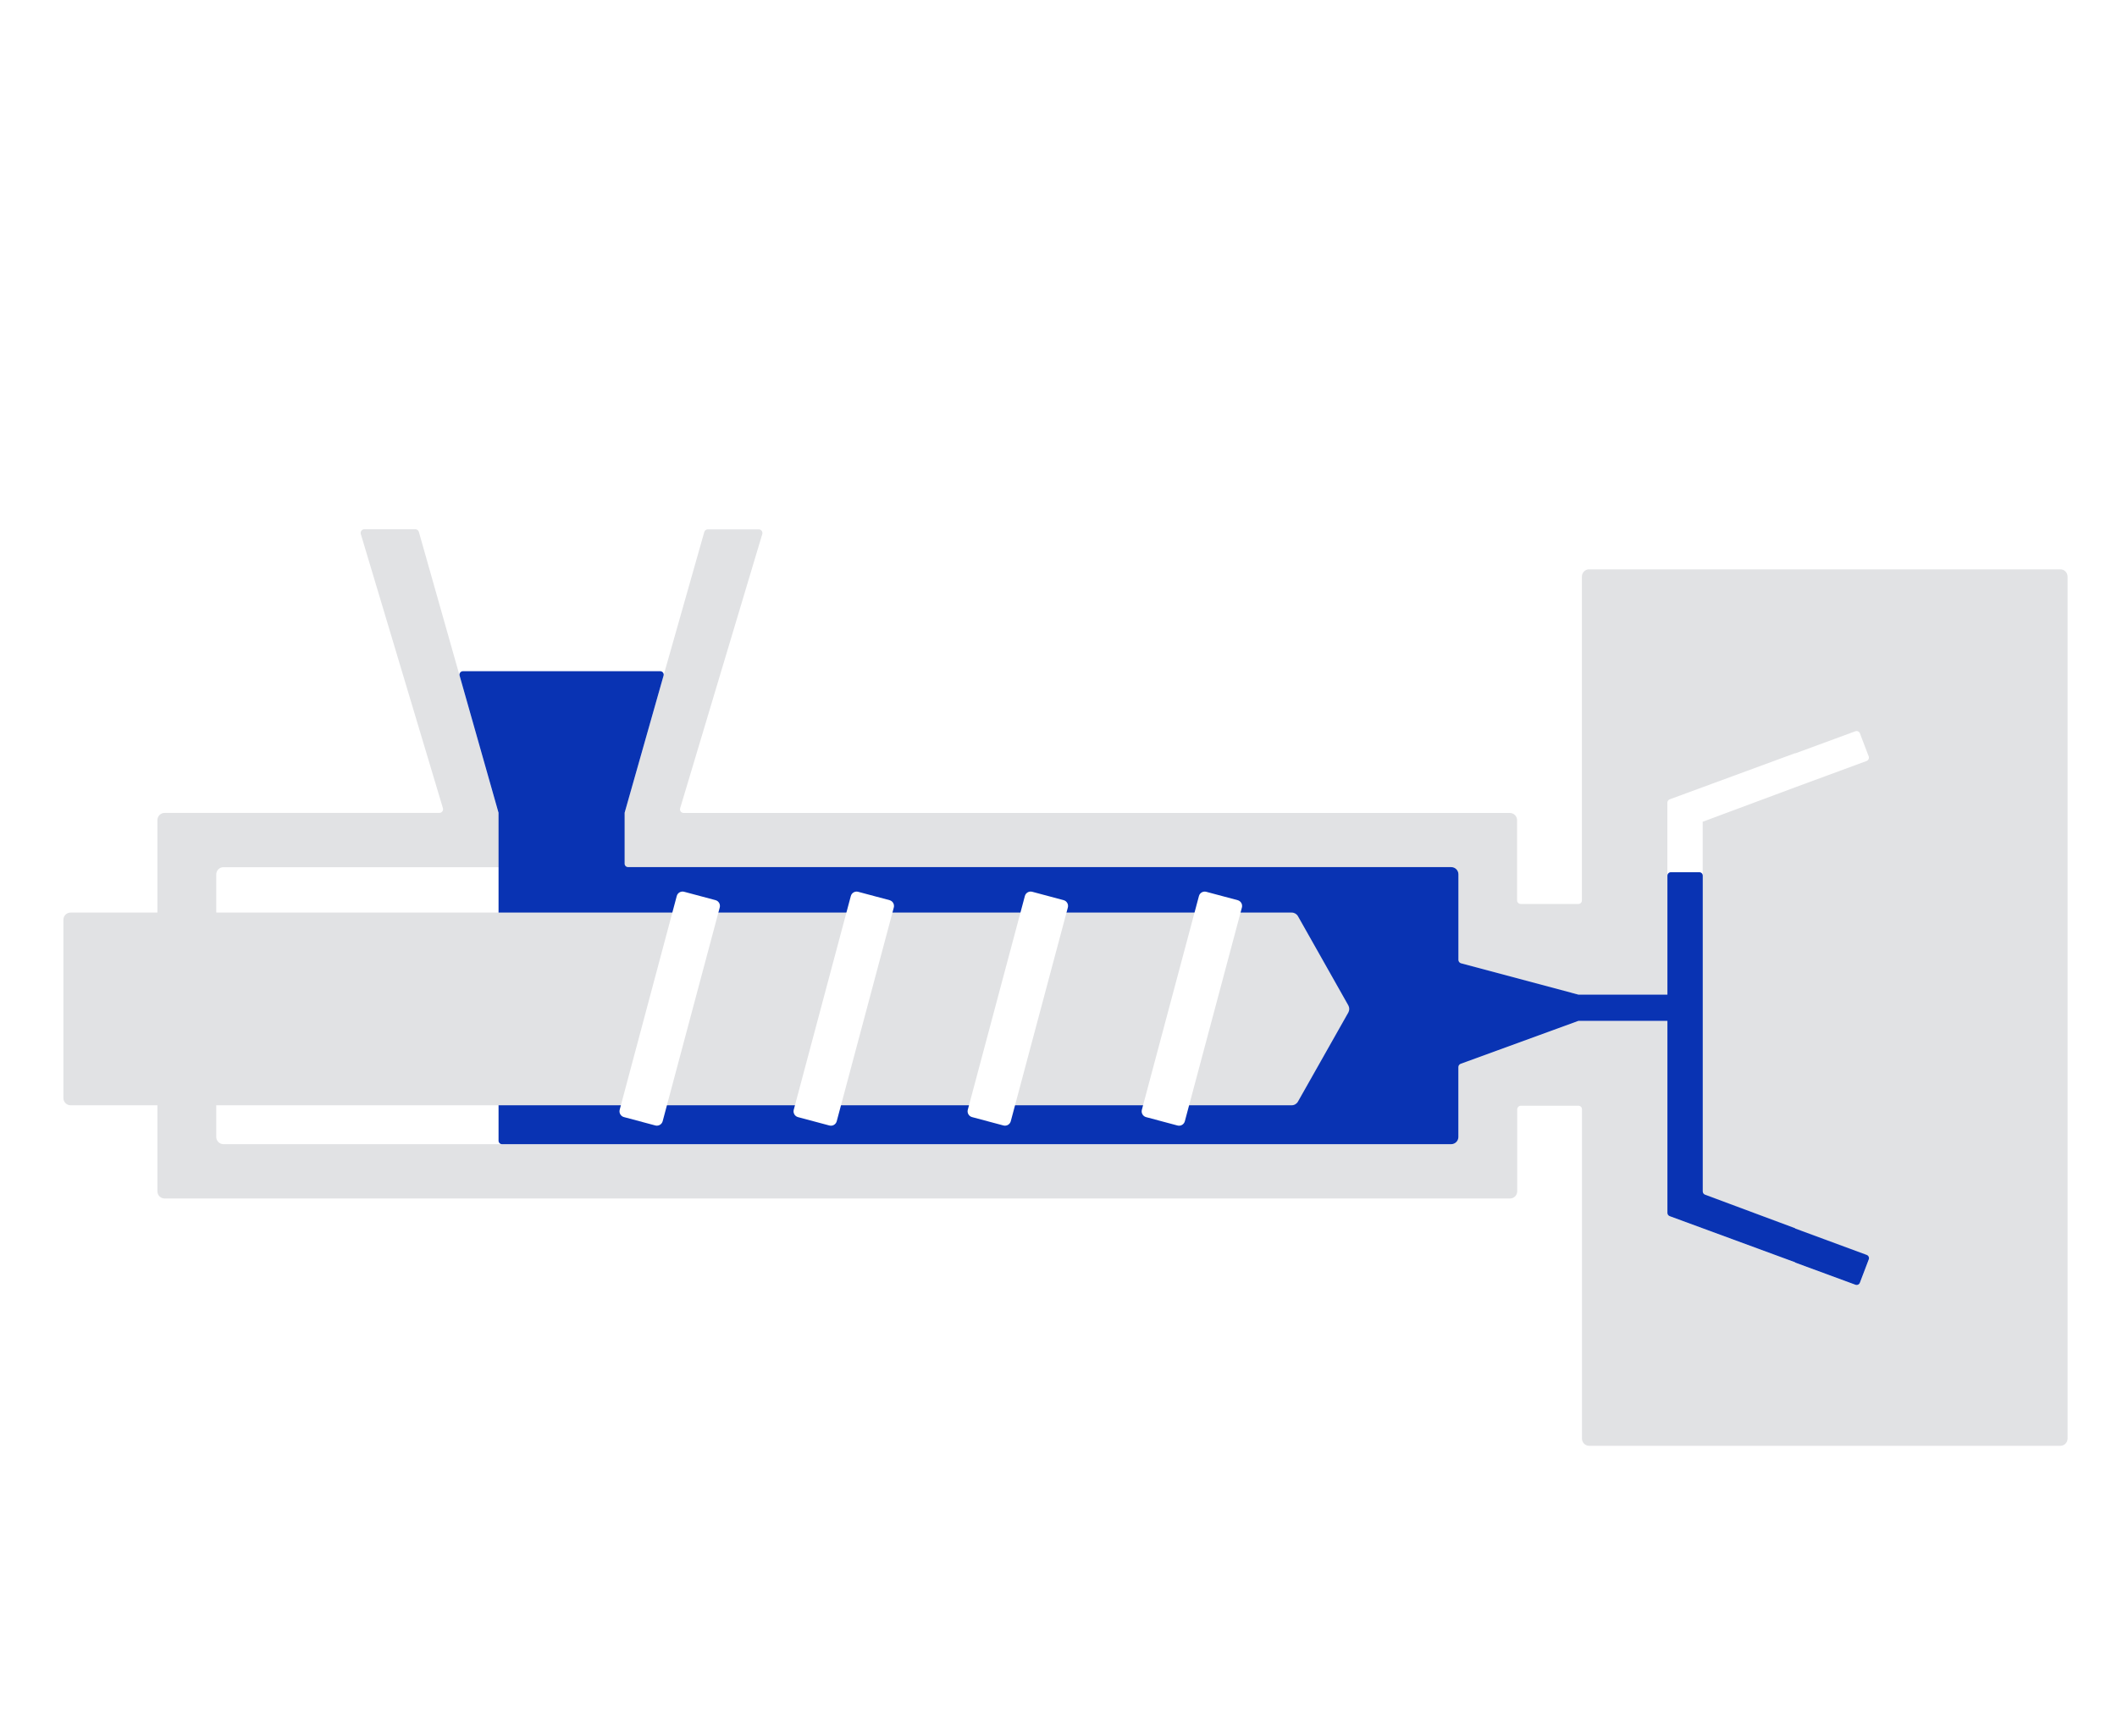
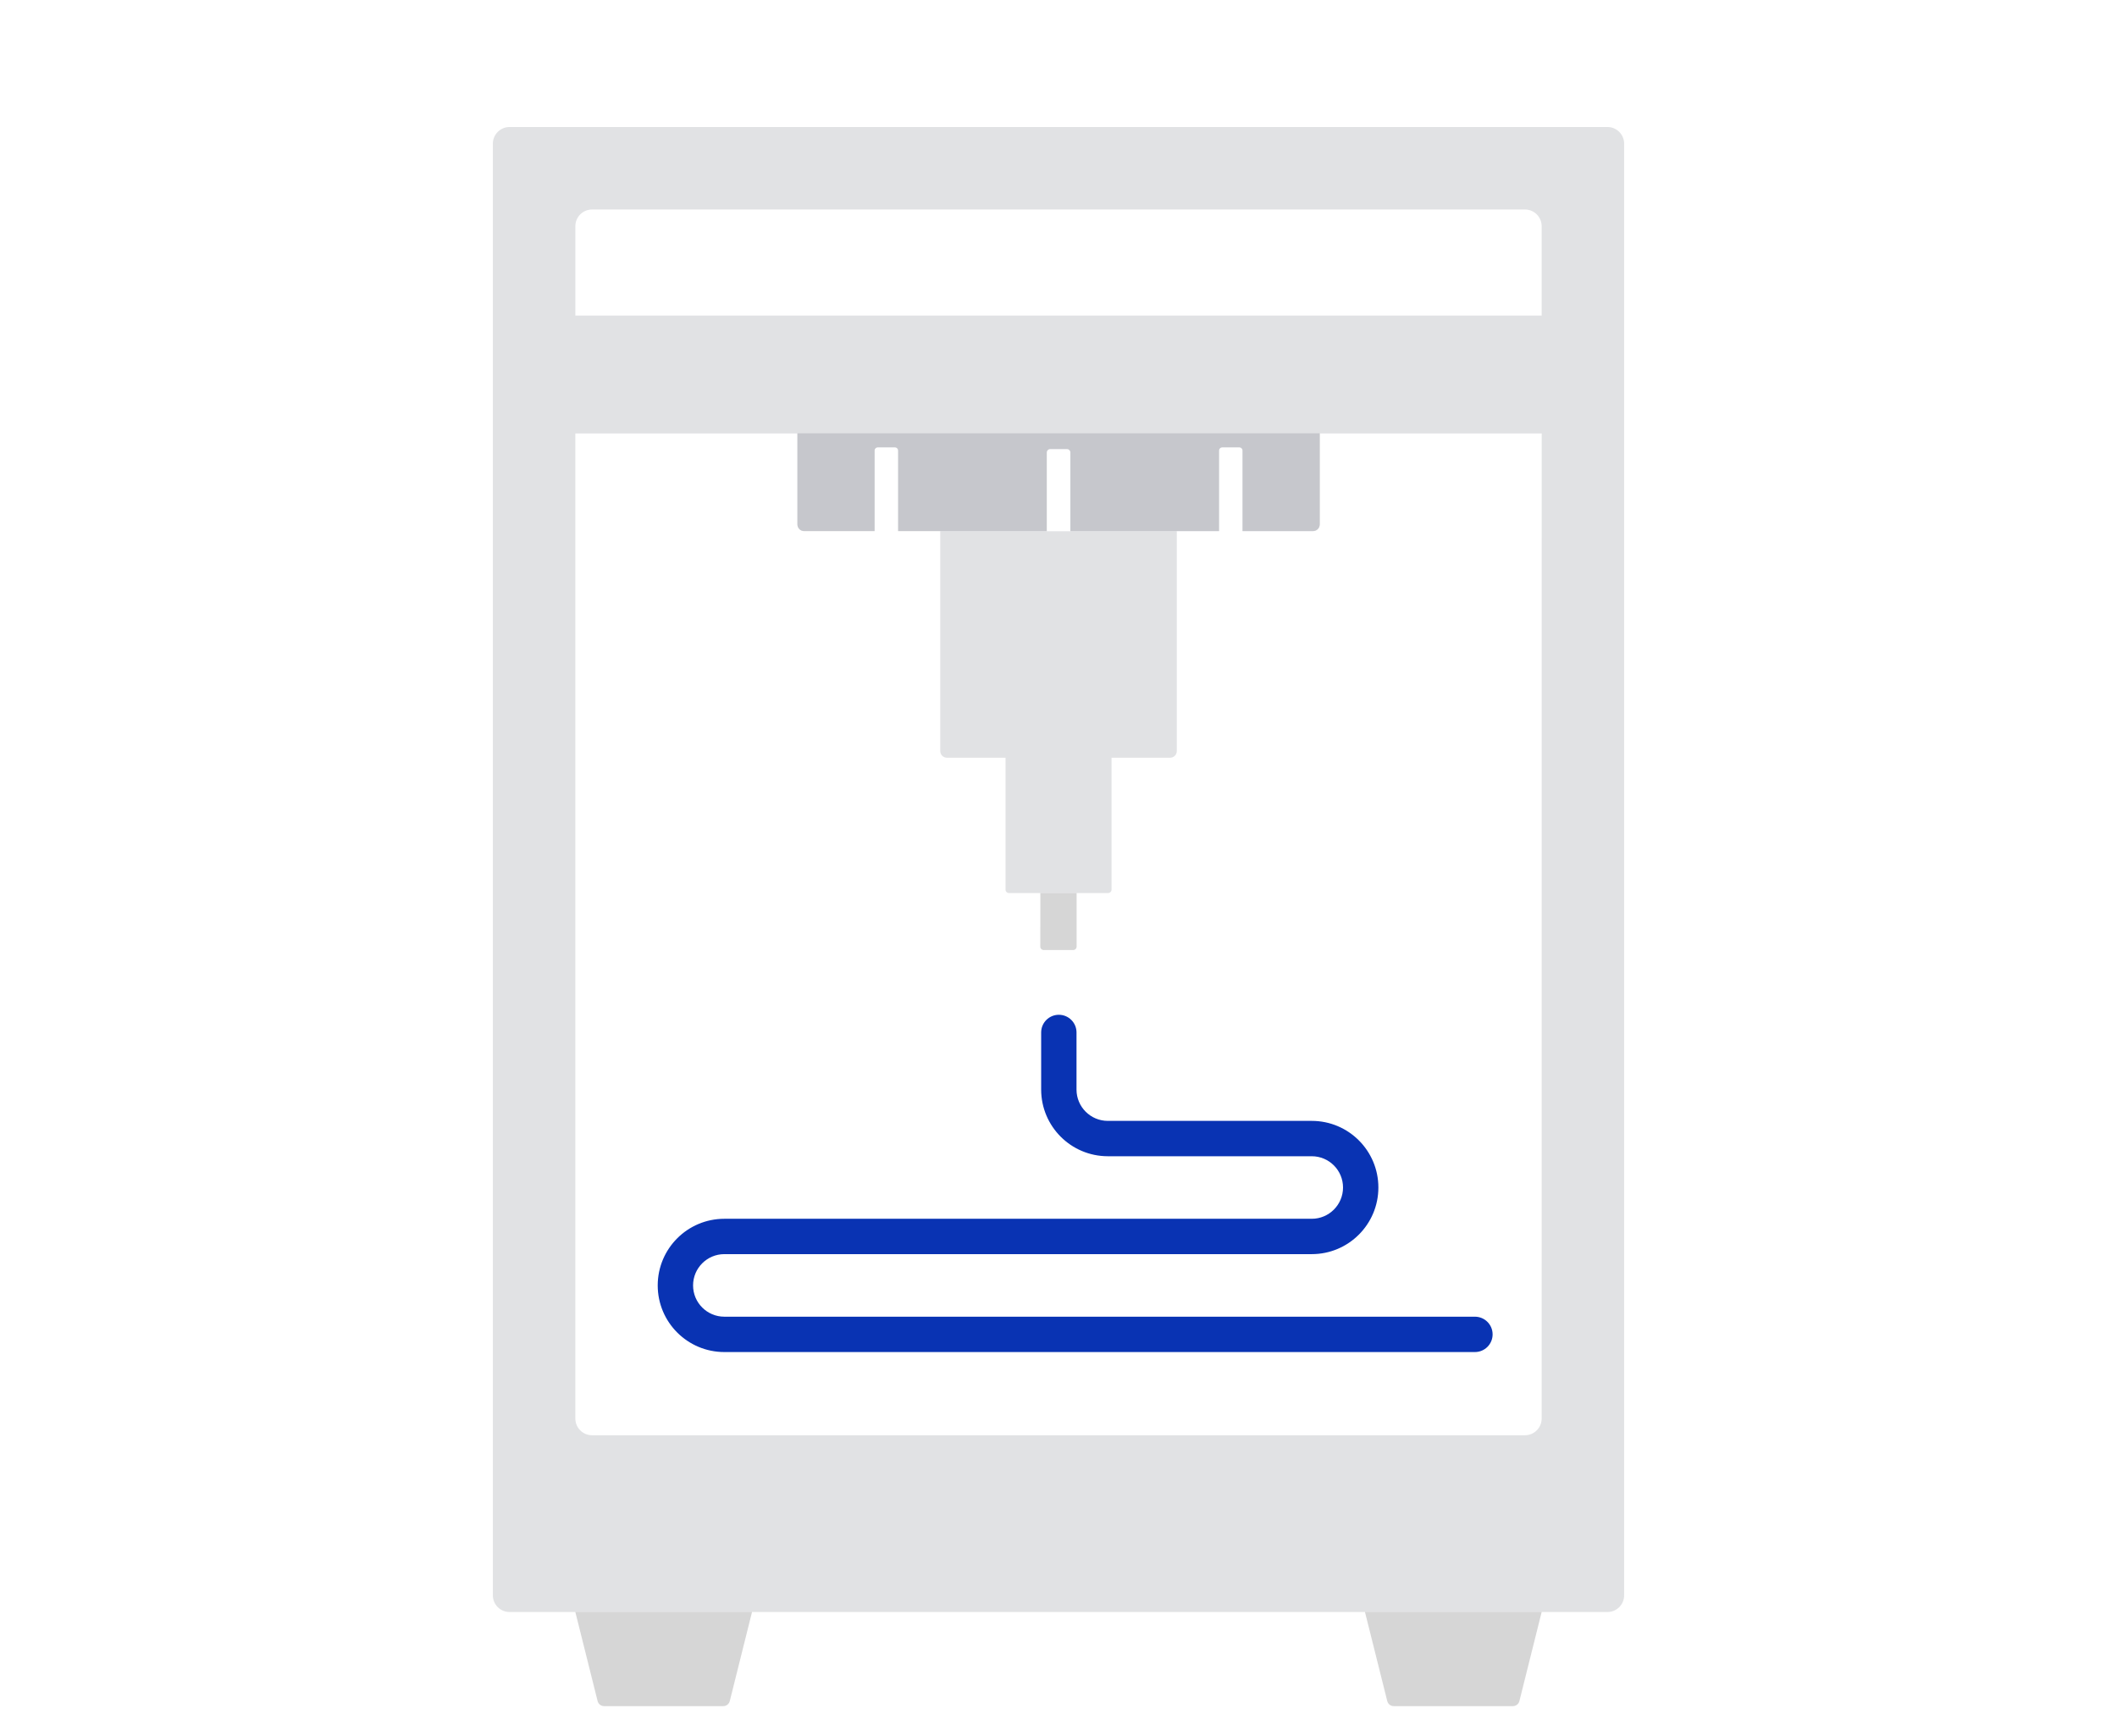
<svg xmlns="http://www.w3.org/2000/svg" width="100" height="82" viewBox="0 0 100 82">
  <defs>
    <style>
-             .cls-1{fill:#fff}.cls-3{fill:#e1e2e4}
+             .cls-3{fill:#d6d6d6}
        </style>
  </defs>
-   <g id="그룹_898" transform="translate(-50 -523)">
-     <path id="사각형_1734" d="M0 0H100V82H0z" class="cls-1" transform="translate(50 523)" />
-     <g id="그룹_896" transform="translate(53 548)">
-       <path id="패스_977" fill="none" d="M565.911 389.491l-4.362-1.625v-17.577l4.362-1.625.042-.016 3.336-1.229a.173.173 0 0 0 .1-.222l-.413-1.082a.17.17 0 0 0-.218-.1l-2.846 1.048v-.012l-5.922 2.179a.173.173 0 0 0-.112.161v9.068h-.65v1.24h.652v9.188l6.034 2.22v.012l3 1.105.534-1.4-3.539-1.318z" transform="translate(-484.115 -356.476)" />
-       <path id="패스_978" d="M529.137 351.389H506.879a.342.342 0 0 0-.341.343v15.3a.164.164 0 0 1-.164.163h-2.725a.173.173 0 0 1-.173-.17v-3.786a.34.34 0 0 0-.341-.341h-39.03a.173.173 0 0 1-.17-.177.152.152 0 0 1 .006-.043l3.881-12.957a.174.174 0 0 0-.121-.213.18.18 0 0 0-.043-.006h-2.413a.17.17 0 0 0-.163.124l-3.766 13.272h-5.954l-3.762-13.277a.174.174 0 0 0-.164-.124h-2.416a.174.174 0 0 0-.17.177.154.154 0 0 0 .006.043l3.881 12.957a.174.174 0 0 1-.121.214.176.176 0 0 1-.043.006h-12.982a.34.34 0 0 0-.341.341v17.532a.34.34 0 0 0 .341.341h63.55a.34.34 0 0 0 .341-.341V376.9a.173.173 0 0 1 .173-.173h2.722a.164.164 0 0 1 .164.164v15.556a.342.342 0 0 0 .341.343h22.256a.342.342 0 0 0 .341-.343v-40.715a.342.342 0 0 0-.342-.343zm-9.464 33.7a.163.163 0 0 1-.21.1l-2.85-1.049v-.012l-5.927-2.18a.164.164 0 0 1-.107-.154v-9.074h-4.2l-5.675 2.069v3.411a.341.341 0 0 1-.341.341H442.37a.34.34 0 0 1-.341-.341v-12.4a.34.34 0 0 1 .341-.341h57.995a.34.34 0 0 1 .341.341v4.169l5.668 1.513h4.2v-9.068a.173.173 0 0 1 .112-.161l5.922-2.179v.012l2.846-1.048a.17.17 0 0 1 .217.1l.413 1.083a.173.173 0 0 1-.1.222l-3.336 1.229-.042.016-4.363 1.625v17.464a.163.163 0 0 0 .106.154l4.256 1.585v.012l3.385 1.261a.163.163 0 0 1 .1.211z" class="cls-3" transform="translate(-434.814 -349.497)" />
-       <path id="패스_979" fill="#0933b3" d="M527.06 387.436v-.012l-4.256-1.585a.164.164 0 0 1-.107-.154v-14.913a.163.163 0 0 0-.163-.164h-1.343a.164.164 0 0 0-.164.164v5.618h-4.205l-5.546-1.481a.164.164 0 0 1-.121-.158v-4.043a.34.34 0 0 0-.341-.341h-38.883a.164.164 0 0 1-.163-.163v-2.4l1.84-6.483a.163.163 0 0 0-.157-.208h-9.319a.164.164 0 0 0-.158.208l1.84 6.483v15.487a.164.164 0 0 0 .163.163h44.835a.34.34 0 0 0 .341-.341v-3.3a.163.163 0 0 1 .107-.154l5.567-2.03h4.2v9.071a.165.165 0 0 0 .107.154l5.927 2.18v.012l2.85 1.049a.163.163 0 0 0 .209-.1l.419-1.1a.164.164 0 0 0-.1-.211z" transform="translate(-445.264 -354.409)" />
-       <path id="패스_953" d="M489.579 380.864H431.9a.34.34 0 0 0-.341.341v8.421a.34.34 0 0 0 .341.341h57.675a.341.341 0 0 0 .3-.173l2.38-4.21a.346.346 0 0 0 0-.335l-2.38-4.214a.34.34 0 0 0-.296-.171z" class="cls-3" transform="translate(-431.564 -362.759)" />
-       <rect id="사각형_1623" width="11.016" height="2.101" class="cls-1" rx=".283" transform="rotate(-75.05 43.462 -19.267)" />
-       <rect id="사각형_1623-2" width="11.016" height="2.101" class="cls-1" rx=".283" transform="rotate(-75.05 39.35 -13.915)" />
-       <rect id="사각형_1623-3" width="11.016" height="2.101" class="cls-1" rx=".283" transform="rotate(-75.05 35.24 -8.562)" />
-       <rect id="사각형_1623-4" width="11.016" height="2.101" class="cls-1" rx=".283" transform="rotate(-75.05 31.128 -3.21)" />
+   <g id="그룹_900" transform="translate(-50 -202)">
+     <path id="사각형_1736" fill="#fff" d="M0 0H100V82H0z" transform="translate(50 202)" />
+     <g id="그룹_909" transform="translate(-678.995 50.025)">
+       <path id="패스_986" fill="#e1e2e4" d="M804.925 157.974h-51.86a.789.789 0 0 0-.789.789v68.567a.789.789 0 0 0 .789.789h51.86a.789.789 0 0 0 .789-.789v-68.567a.789.789 0 0 0-.789-.789zm-3.107 61.006a.789.789 0 0 1-.789.789h-44.068a.789.789 0 0 1-.789-.789v-46.531h10.491v4.3a.315.315 0 0 0 .316.316h3.326v-3.8a.157.157 0 0 1 .158-.158h.8a.158.158 0 0 1 .158.158v3.8h1.988v10.386a.316.316 0 0 0 .316.316h2.768V194a.158.158 0 0 0 .158.158h4.694a.158.158 0 0 0 .155-.158v-6.233h2.767a.316.316 0 0 0 .316-.316v-10.384h1.989v-3.8a.158.158 0 0 1 .158-.158h.8a.158.158 0 0 1 .158.158v3.8h3.326a.316.316 0 0 0 .316-.316v-4.3h10.491zm-23.38-41.912v-3.8a.158.158 0 0 1 .158-.158h.8a.158.158 0 0 1 .158.158v3.8zm23.38-10.186h-45.645v-4.222a.789.789 0 0 1 .789-.789h44.067a.789.789 0 0 1 .789.789z" />
+       <path id="패스_733" d="M766.261 288.412h-5.63a.316.316 0 0 1-.306-.239l-1.054-4.214h8.35l-1.053 4.214a.316.316 0 0 1-.307.239z" class="cls-3" transform="translate(-3.101 -55.848)" />
+       <path id="패스_731" d="M833.27 288.412h-5.63a.315.315 0 0 1-.306-.239l-1.054-4.214h8.35l-1.054 4.214a.316.316 0 0 1-.306.239z" class="cls-3" transform="translate(-32.81 -55.848)" />
+       <path id="사각형_1545" d="M798.737 222.962h1.713v2.538a.158.158 0 0 1-.158.158h-1.4a.158.158 0 0 1-.158-.158z" class="cls-3" transform="translate(-20.599 -28.809)" />
+       <path id="패스_987" fill="#0933b3" d="M804.868 247.231h-35.455a3.147 3.147 0 0 1 0-6.295h27.747a1.477 1.477 0 0 0 0-2.954h-9.635a3.151 3.151 0 0 1-3.147-3.147v-2.7a.835.835 0 1 1 1.67 0v2.7a1.479 1.479 0 0 0 1.477 1.477h9.635a3.147 3.147 0 0 1 0 6.294h-27.747a1.477 1.477 0 0 0 0 2.955h35.455a.835.835 0 1 1 0 1.67z" transform="translate(-6.202 -31.392)" />
+       <path id="패스_988" fill="#c6c7cc" d="M778.438 188.577h3.327v-3.8a.157.157 0 0 1 .158-.158h.8a.157.157 0 0 1 .158.158v3.8h7.019v-3.711a.158.158 0 0 1 .158-.158h.8a.158.158 0 0 1 .158.158v3.711h7.02v-3.8a.157.157 0 0 1 .157-.158h.8a.157.157 0 0 1 .158.158v3.8h3.327a.316.316 0 0 0 .316-.316v-4.3h-24.672v4.3a.315.315 0 0 0 .316.316z" transform="translate(-11.459 -11.519)" />
    </g>
  </g>
</svg>
